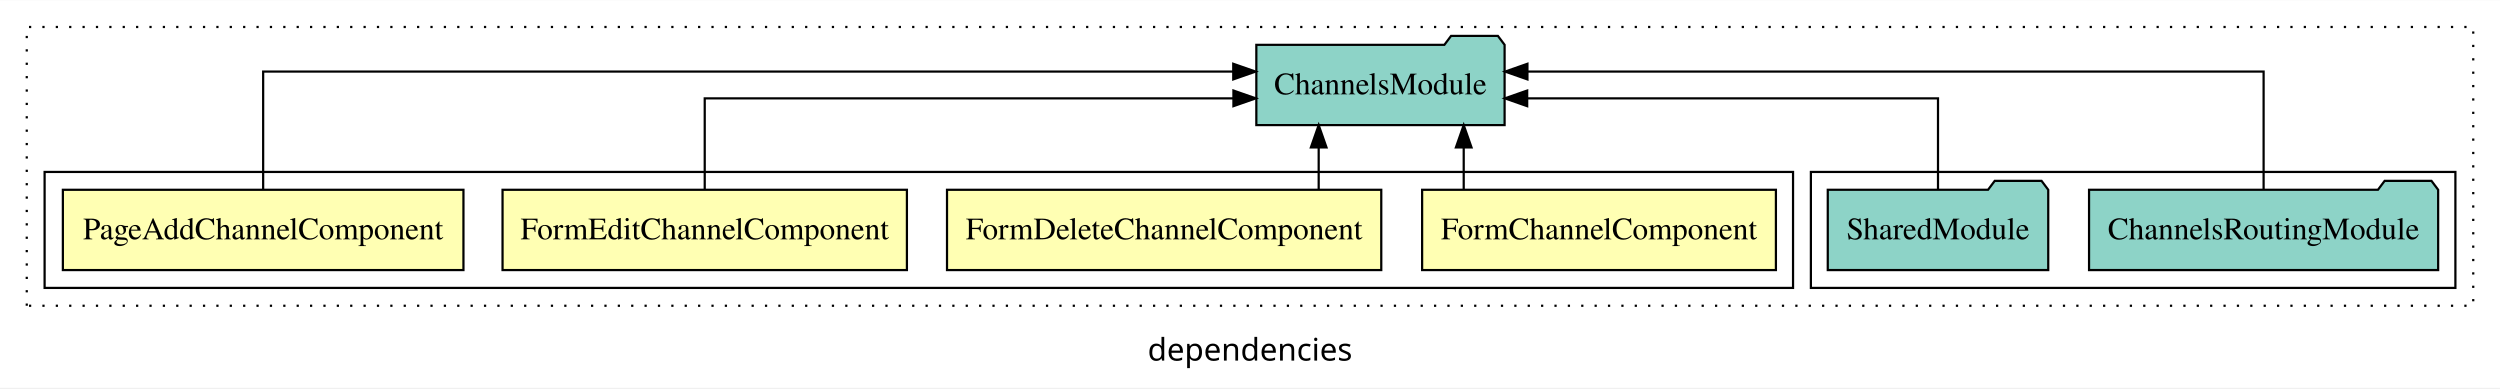
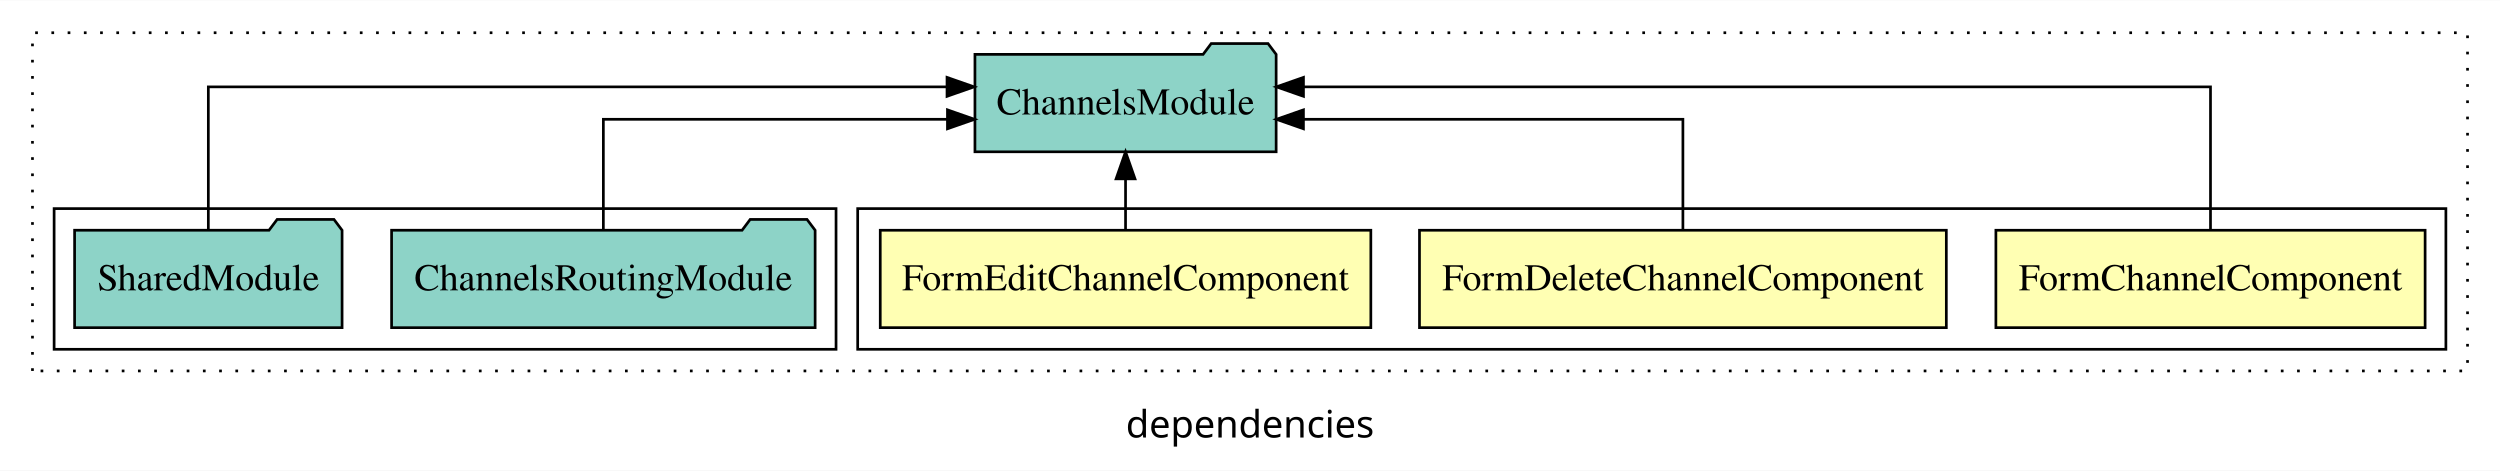
- <svg xmlns="http://www.w3.org/2000/svg" width="1121pt" height="174pt" viewBox="0.00 0.00 1121.00 173.80">
+ <svg xmlns="http://www.w3.org/2000/svg" width="924pt" height="174pt" viewBox="0.00 0.00 924.00 173.80">
  <g id="graph0" class="graph" transform="scale(1 1) rotate(0) translate(4 169.8)">
-     <polygon fill="white" stroke="transparent" points="-4,4 -4,-169.8 1117,-169.8 1117,4 -4,4" />
-     <text text-anchor="middle" x="556.5" y="-8.2" font-family="sans-serif" font-size="14.00">dependencies</text>
+     <polygon fill="white" stroke="transparent" points="-4,4 -4,-169.8 920,-169.8 920,4 -4,4" />
+     <text text-anchor="middle" x="458" y="-8.2" font-family="sans-serif" font-size="14.00">dependencies</text>
    <g id="clust1" class="cluster">
-       <polygon fill="none" stroke="black" stroke-dasharray="1,5" points="8,-32.8 8,-157.8 1105,-157.8 1105,-32.8 8,-32.8" />
-     </g>
-     <g id="clust7" class="cluster">
-       <polygon fill="none" stroke="black" points="808,-40.8 808,-92.8 1097,-92.8 1097,-40.8 808,-40.8" />
+       <polygon fill="none" stroke="black" stroke-dasharray="1,5" points="8,-32.8 8,-157.8 908,-157.8 908,-32.8 8,-32.8" />
    </g>
    <g id="clust2" class="cluster">
-       <polygon fill="none" stroke="black" points="16,-40.8 16,-92.8 800,-92.8 800,-40.8 16,-40.8" />
+       <polygon fill="none" stroke="black" points="313,-40.8 313,-92.8 900,-92.8 900,-40.8 313,-40.8" />
+     </g>
+     <g id="clust6" class="cluster">
+       <polygon fill="none" stroke="black" points="16,-40.8 16,-92.8 305,-92.8 305,-40.8 16,-40.8" />
    </g>
    <g id="node1" class="node">
-       <polygon fill="#ffffb3" stroke="black" points="792.32,-84.8 633.68,-84.8 633.68,-48.8 792.32,-48.8 792.32,-84.8" />
-       <text text-anchor="middle" x="713" y="-62.6" font-family="Times,serif" font-size="14.00">FormChannelComponent</text>
+       <polygon fill="#ffffb3" stroke="black" points="892.32,-84.8 733.68,-84.8 733.68,-48.8 892.32,-48.8 892.32,-84.8" />
+       <text text-anchor="middle" x="813" y="-62.6" font-family="Times,serif" font-size="14.00">FormChannelComponent</text>
+     </g>
+     <g id="node4" class="node">
+       <polygon fill="#8dd3c7" stroke="black" points="467.66,-149.8 464.66,-153.8 443.66,-153.8 440.66,-149.8 356.34,-149.8 356.34,-113.8 467.66,-113.8 467.66,-149.8" />
+       <text text-anchor="middle" x="412" y="-127.6" font-family="Times,serif" font-size="14.00">ChannelsModule</text>
+     </g>
+     <g id="edge1" class="edge">
+       <path fill="none" stroke="black" d="M813,-85.08C813,-106.12 813,-137.8 813,-137.8 813,-137.8 477.76,-137.8 477.76,-137.8" />
+       <polygon fill="black" stroke="black" points="477.76,-134.3 467.76,-137.8 477.76,-141.3 477.76,-134.3" />
+     </g>
+     <g id="node2" class="node">
+       <polygon fill="#ffffb3" stroke="black" points="715.36,-84.8 520.64,-84.8 520.64,-48.8 715.36,-48.8 715.36,-84.8" />
+       <text text-anchor="middle" x="618" y="-62.6" font-family="Times,serif" font-size="14.00">FormDeleteChannelComponent</text>
+     </g>
+     <g id="edge2" class="edge">
+       <path fill="none" stroke="black" d="M618,-84.82C618,-102.17 618,-125.8 618,-125.8 618,-125.8 477.75,-125.8 477.75,-125.8" />
+       <polygon fill="black" stroke="black" points="477.75,-122.3 467.75,-125.8 477.75,-129.3 477.75,-122.3" />
+     </g>
+     <g id="node3" class="node">
+       <polygon fill="#ffffb3" stroke="black" points="502.66,-84.8 321.34,-84.8 321.34,-48.8 502.66,-48.8 502.66,-84.8" />
+       <text text-anchor="middle" x="412" y="-62.6" font-family="Times,serif" font-size="14.00">FormEditChannelComponent</text>
+     </g>
+     <g id="edge3" class="edge">
+       <path fill="none" stroke="black" d="M412,-84.91C412,-84.91 412,-103.79 412,-103.79" />
+       <polygon fill="black" stroke="black" points="408.5,-103.79 412,-113.79 415.5,-103.79 408.5,-103.79" />
    </g>
    <g id="node5" class="node">
-       <polygon fill="#8dd3c7" stroke="black" points="670.66,-149.8 667.66,-153.8 646.66,-153.8 643.66,-149.8 559.34,-149.8 559.34,-113.8 670.66,-113.8 670.66,-149.8" />
-       <text text-anchor="middle" x="615" y="-127.6" font-family="Times,serif" font-size="14.00">ChannelsModule</text>
-     </g>
-     <g id="edge1" class="edge">
-       <path fill="none" stroke="black" d="M652.33,-84.91C652.33,-84.91 652.33,-103.79 652.33,-103.79" />
-       <polygon fill="black" stroke="black" points="648.83,-103.79 652.33,-113.79 655.83,-103.79 648.83,-103.79" />
-     </g>
-     <g id="node2" class="node">
-       <polygon fill="#ffffb3" stroke="black" points="615.36,-84.8 420.64,-84.8 420.64,-48.8 615.36,-48.8 615.36,-84.8" />
-       <text text-anchor="middle" x="518" y="-62.6" font-family="Times,serif" font-size="14.00">FormDeleteChannelComponent</text>
-     </g>
-     <g id="edge2" class="edge">
-       <path fill="none" stroke="black" d="M587.3,-84.91C587.3,-84.91 587.3,-103.79 587.3,-103.79" />
-       <polygon fill="black" stroke="black" points="583.8,-103.79 587.3,-113.79 590.8,-103.79 583.8,-103.79" />
-     </g>
-     <g id="node3" class="node">
-       <polygon fill="#ffffb3" stroke="black" points="402.66,-84.8 221.34,-84.8 221.34,-48.8 402.66,-48.8 402.66,-84.8" />
-       <text text-anchor="middle" x="312" y="-62.6" font-family="Times,serif" font-size="14.00">FormEditChannelComponent</text>
-     </g>
-     <g id="edge3" class="edge">
-       <path fill="none" stroke="black" d="M312,-84.82C312,-102.17 312,-125.8 312,-125.8 312,-125.8 549.07,-125.8 549.07,-125.8" />
-       <polygon fill="black" stroke="black" points="549.07,-129.3 559.07,-125.8 549.07,-122.3 549.07,-129.3" />
-     </g>
-     <g id="node4" class="node">
-       <polygon fill="#ffffb3" stroke="black" points="203.81,-84.8 24.19,-84.8 24.19,-48.8 203.81,-48.8 203.81,-84.8" />
-       <text text-anchor="middle" x="114" y="-62.6" font-family="Times,serif" font-size="14.00">PageAddChannelComponent</text>
+       <polygon fill="#8dd3c7" stroke="black" points="297.27,-84.8 294.27,-88.8 273.27,-88.8 270.27,-84.8 140.73,-84.8 140.73,-48.8 297.27,-48.8 297.27,-84.8" />
+       <text text-anchor="middle" x="219" y="-62.6" font-family="Times,serif" font-size="14.00">ChannelsRoutingModule</text>
    </g>
    <g id="edge4" class="edge">
-       <path fill="none" stroke="black" d="M114,-85.08C114,-106.12 114,-137.8 114,-137.8 114,-137.8 548.99,-137.8 548.99,-137.8" />
-       <polygon fill="black" stroke="black" points="548.99,-141.3 558.99,-137.8 548.99,-134.3 548.99,-141.3" />
+       <path fill="none" stroke="black" d="M219,-84.82C219,-102.17 219,-125.8 219,-125.8 219,-125.8 346.18,-125.8 346.18,-125.8" />
+       <polygon fill="black" stroke="black" points="346.18,-129.3 356.18,-125.8 346.18,-122.3 346.18,-129.3" />
    </g>
    <g id="node6" class="node">
-       <polygon fill="#8dd3c7" stroke="black" points="1089.27,-84.8 1086.27,-88.8 1065.27,-88.8 1062.27,-84.8 932.73,-84.8 932.73,-48.8 1089.27,-48.8 1089.27,-84.8" />
-       <text text-anchor="middle" x="1011" y="-62.6" font-family="Times,serif" font-size="14.00">ChannelsRoutingModule</text>
+       <polygon fill="#8dd3c7" stroke="black" points="122.43,-84.8 119.43,-88.8 98.43,-88.8 95.43,-84.8 23.57,-84.8 23.57,-48.8 122.43,-48.8 122.43,-84.8" />
+       <text text-anchor="middle" x="73" y="-62.6" font-family="Times,serif" font-size="14.00">SharedModule</text>
    </g>
    <g id="edge5" class="edge">
-       <path fill="none" stroke="black" d="M1011,-85.08C1011,-106.12 1011,-137.8 1011,-137.8 1011,-137.8 680.9,-137.8 680.9,-137.8" />
-       <polygon fill="black" stroke="black" points="680.9,-134.3 670.9,-137.8 680.9,-141.3 680.9,-134.3" />
-     </g>
-     <g id="node7" class="node">
-       <polygon fill="#8dd3c7" stroke="black" points="914.43,-84.8 911.43,-88.8 890.43,-88.8 887.43,-84.8 815.57,-84.8 815.57,-48.8 914.43,-48.8 914.43,-84.8" />
-       <text text-anchor="middle" x="865" y="-62.6" font-family="Times,serif" font-size="14.00">SharedModule</text>
-     </g>
-     <g id="edge6" class="edge">
-       <path fill="none" stroke="black" d="M865,-84.82C865,-102.17 865,-125.8 865,-125.8 865,-125.8 680.79,-125.8 680.79,-125.8" />
-       <polygon fill="black" stroke="black" points="680.79,-122.3 670.79,-125.8 680.79,-129.3 680.79,-122.3" />
+       <path fill="none" stroke="black" d="M73,-85.08C73,-106.12 73,-137.8 73,-137.8 73,-137.8 346.02,-137.8 346.02,-137.8" />
+       <polygon fill="black" stroke="black" points="346.02,-141.3 356.02,-137.8 346.02,-134.3 346.02,-141.3" />
    </g>
  </g>
</svg>
